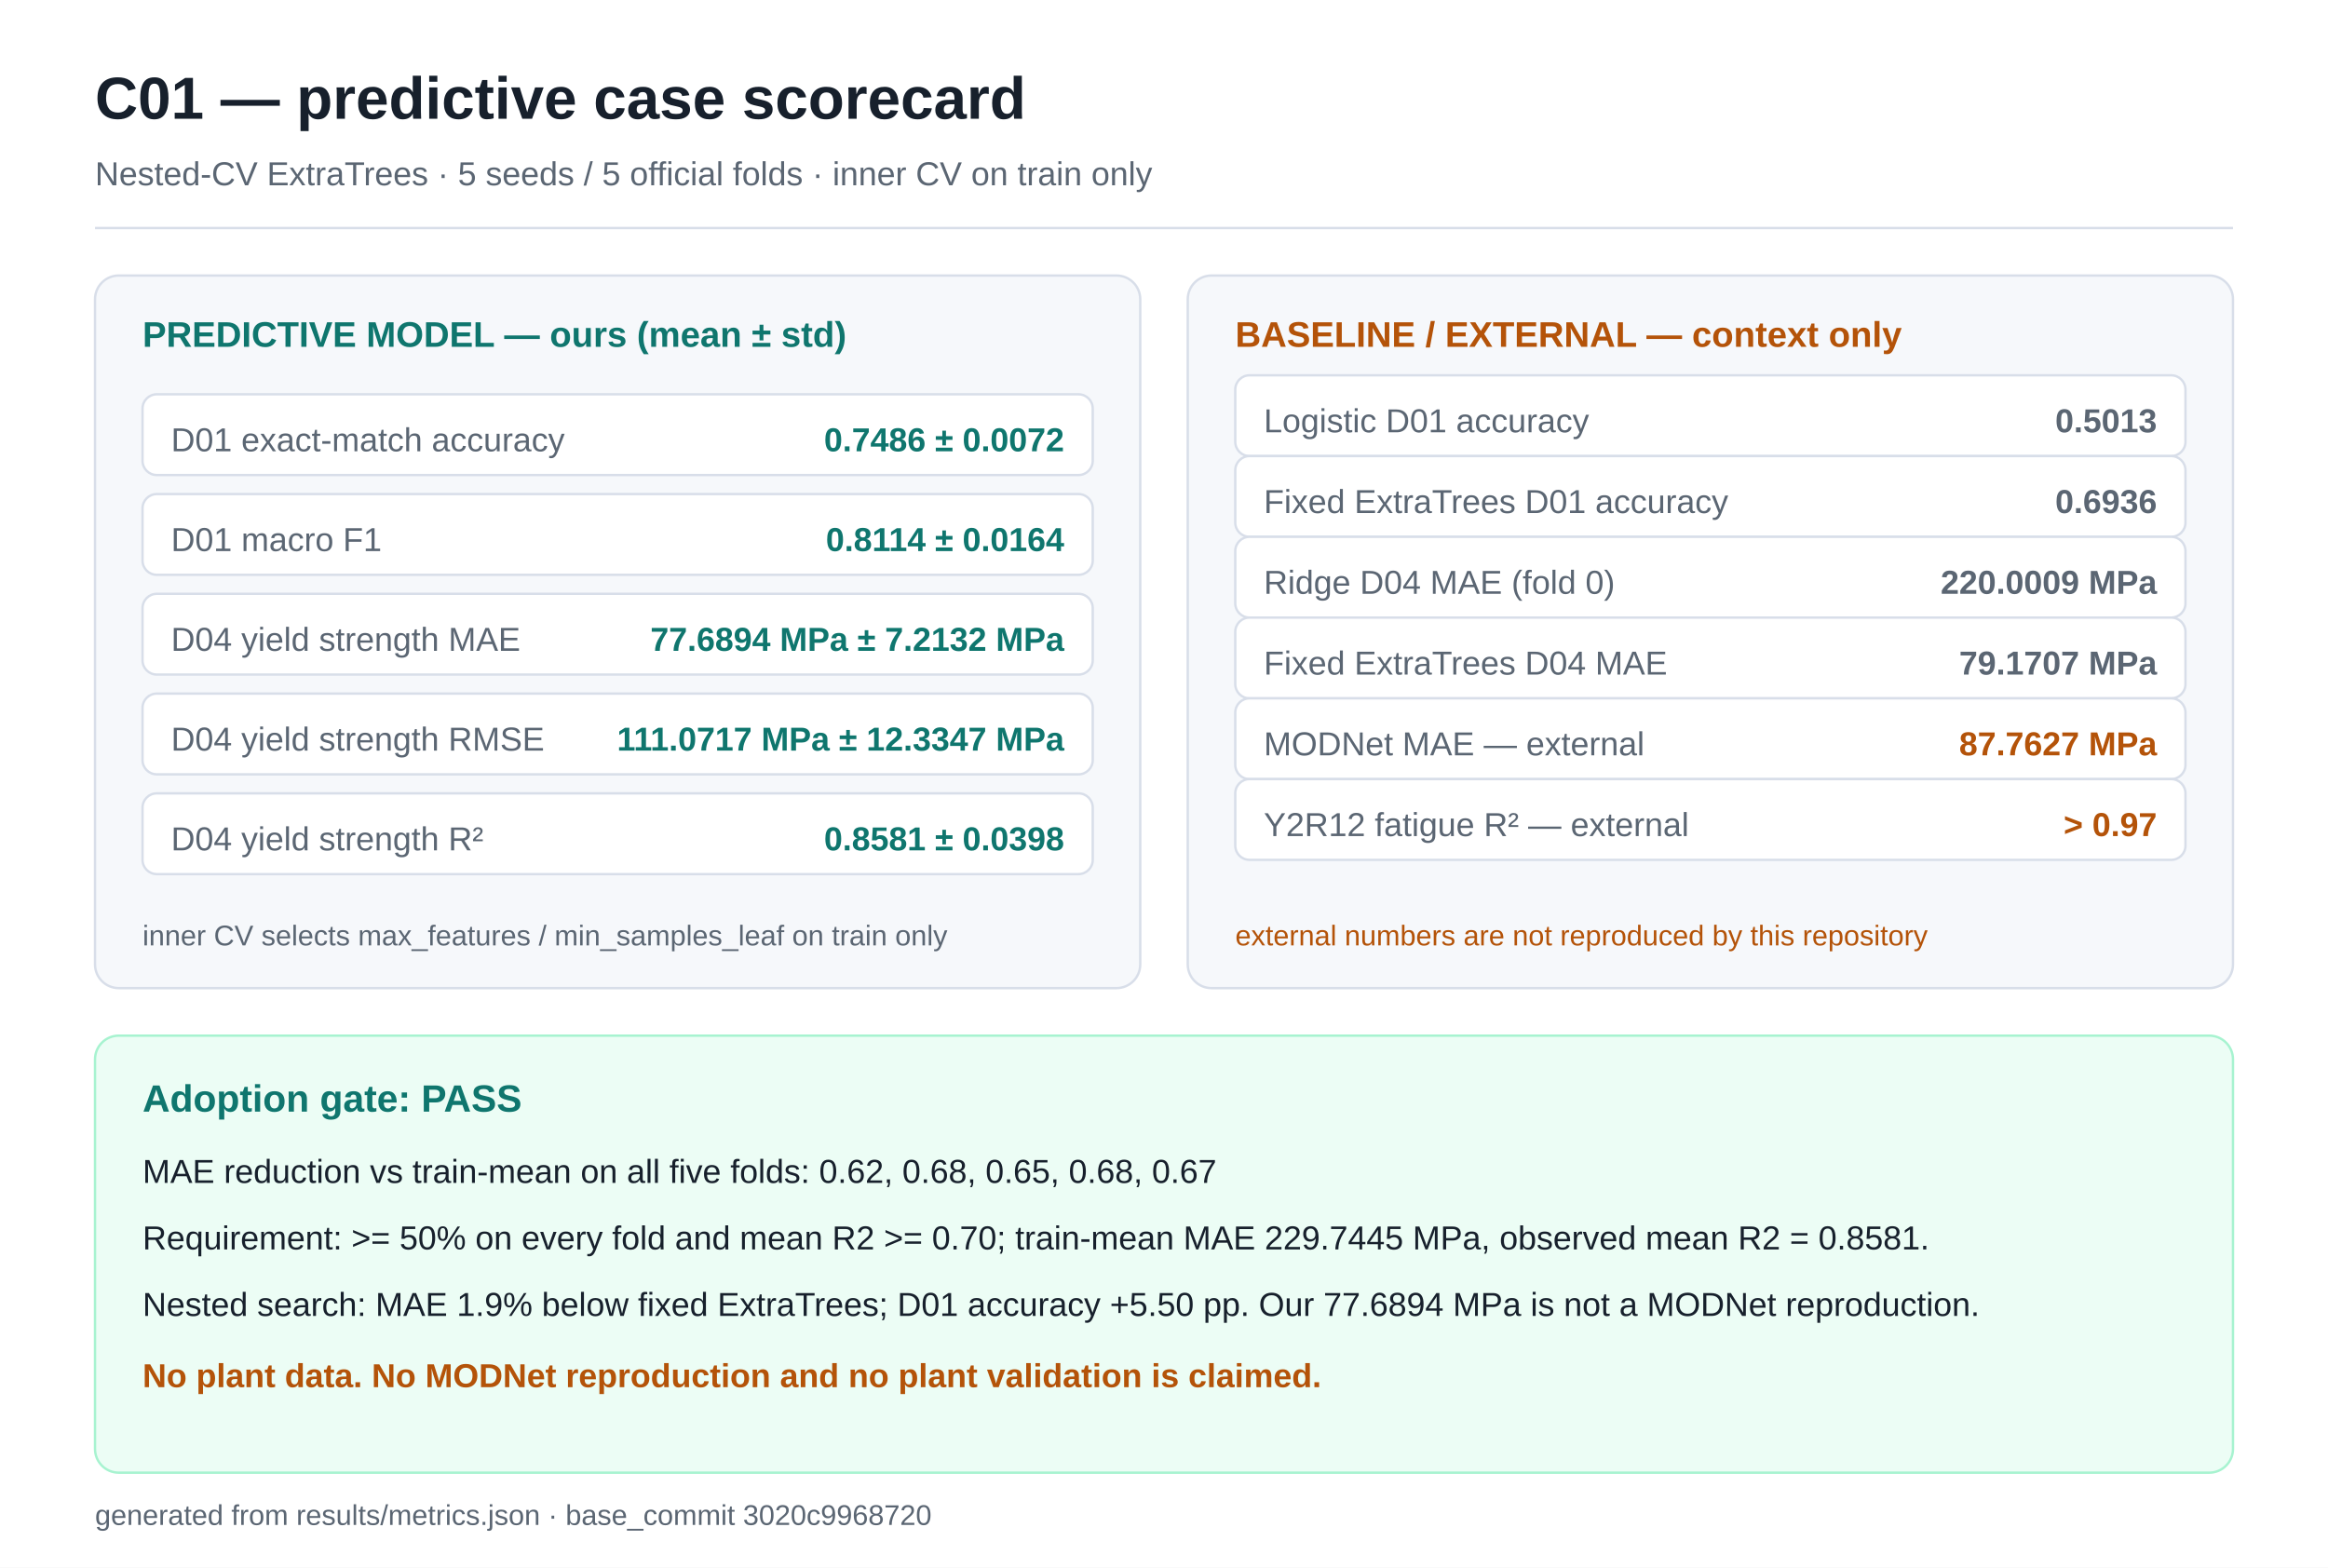
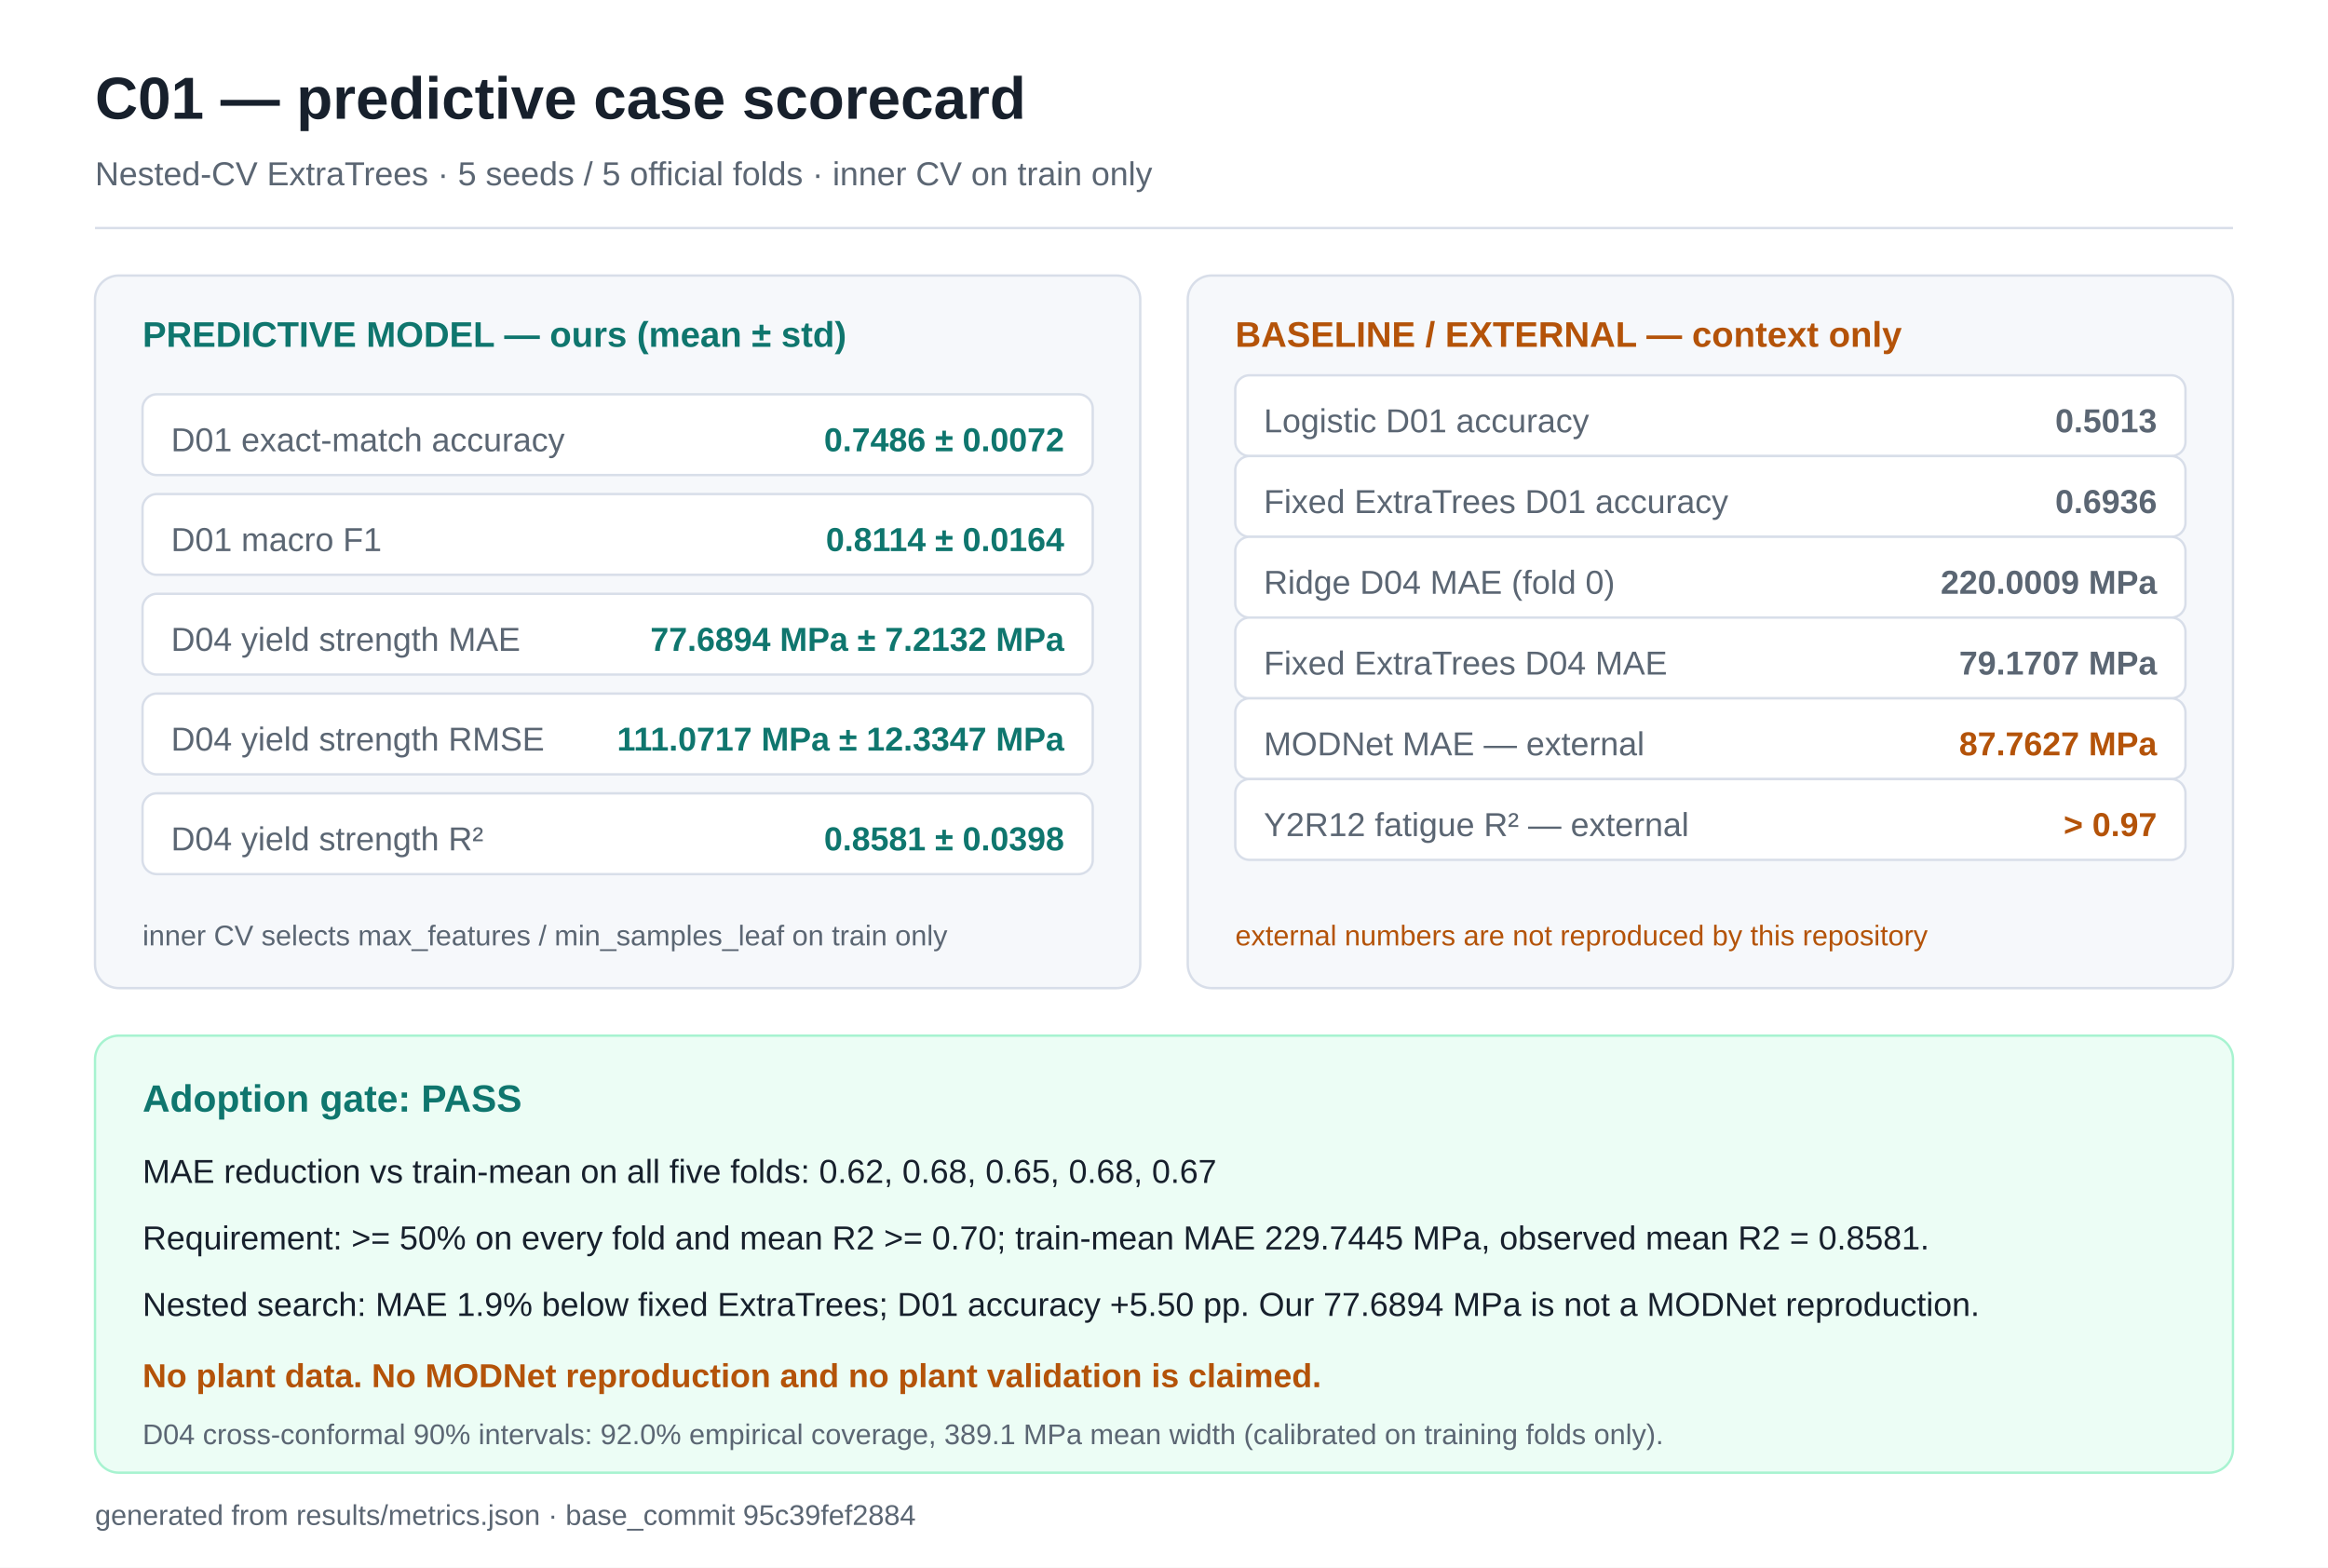
<svg xmlns="http://www.w3.org/2000/svg" width="980" height="660" viewBox="0 0 980 660" role="img" aria-label="C01 predictive case scorecard">
  <rect width="980" height="660" fill="#ffffff" />
  <text x="40" y="50" fill="#17202c" font-size="25" font-weight="bold" text-anchor="start" font-family="Segoe UI, Arial, sans-serif">C01 — predictive case scorecard</text>
  <text x="40" y="78" fill="#5b6673" font-size="14" font-weight="normal" text-anchor="start" font-family="Segoe UI, Arial, sans-serif">Nested-CV ExtraTrees · 5 seeds / 5 official folds · inner CV on train only</text>
  <line x1="40" y1="96" x2="940" y2="96" stroke="#d8dee9" stroke-width="1" />
  <rect x="40" y="116" width="440" height="300" rx="10" fill="#f6f8fb" stroke="#d8dee9" stroke-width="1" />
  <text x="60" y="146" fill="#0f766e" font-size="15" font-weight="bold" text-anchor="start" font-family="Segoe UI, Arial, sans-serif">PREDICTIVE MODEL — ours (mean ± std)</text>
  <rect x="60" y="166" width="400" height="34" rx="6" fill="#ffffff" stroke="#d8dee9" stroke-width="1" />
  <text x="72" y="190" fill="#5b6673" font-size="14" font-weight="normal" text-anchor="start" font-family="Segoe UI, Arial, sans-serif">D01 exact-match accuracy</text>
  <text x="448" y="190" fill="#0f766e" font-size="14" font-weight="bold" text-anchor="end" font-family="Segoe UI, Arial, sans-serif">0.7486 ± 0.0072</text>
  <rect x="60" y="208" width="400" height="34" rx="6" fill="#ffffff" stroke="#d8dee9" stroke-width="1" />
  <text x="72" y="232" fill="#5b6673" font-size="14" font-weight="normal" text-anchor="start" font-family="Segoe UI, Arial, sans-serif">D01 macro F1</text>
  <text x="448" y="232" fill="#0f766e" font-size="14" font-weight="bold" text-anchor="end" font-family="Segoe UI, Arial, sans-serif">0.8114 ± 0.0164</text>
  <rect x="60" y="250" width="400" height="34" rx="6" fill="#ffffff" stroke="#d8dee9" stroke-width="1" />
  <text x="72" y="274" fill="#5b6673" font-size="14" font-weight="normal" text-anchor="start" font-family="Segoe UI, Arial, sans-serif">D04 yield strength MAE</text>
  <text x="448" y="274" fill="#0f766e" font-size="14" font-weight="bold" text-anchor="end" font-family="Segoe UI, Arial, sans-serif">77.6894 MPa ± 7.2132 MPa</text>
  <rect x="60" y="292" width="400" height="34" rx="6" fill="#ffffff" stroke="#d8dee9" stroke-width="1" />
  <text x="72" y="316" fill="#5b6673" font-size="14" font-weight="normal" text-anchor="start" font-family="Segoe UI, Arial, sans-serif">D04 yield strength RMSE</text>
  <text x="448" y="316" fill="#0f766e" font-size="14" font-weight="bold" text-anchor="end" font-family="Segoe UI, Arial, sans-serif">111.0717 MPa ± 12.3347 MPa</text>
  <rect x="60" y="334" width="400" height="34" rx="6" fill="#ffffff" stroke="#d8dee9" stroke-width="1" />
  <text x="72" y="358" fill="#5b6673" font-size="14" font-weight="normal" text-anchor="start" font-family="Segoe UI, Arial, sans-serif">D04 yield strength R²</text>
  <text x="448" y="358" fill="#0f766e" font-size="14" font-weight="bold" text-anchor="end" font-family="Segoe UI, Arial, sans-serif">0.8581 ± 0.0398</text>
  <text x="60" y="398" fill="#5b6673" font-size="12" font-weight="normal" text-anchor="start" font-family="Segoe UI, Arial, sans-serif">inner CV selects max_features / min_samples_leaf on train only</text>
  <rect x="500" y="116" width="440" height="300" rx="10" fill="#f6f8fb" stroke="#d8dee9" stroke-width="1" />
  <text x="520" y="146" fill="#b45309" font-size="15" font-weight="bold" text-anchor="start" font-family="Segoe UI, Arial, sans-serif">BASELINE / EXTERNAL — context only</text>
  <rect x="520" y="158" width="400" height="34" rx="6" fill="#ffffff" stroke="#d8dee9" stroke-width="1" />
  <text x="532" y="182" fill="#5b6673" font-size="14" font-weight="normal" text-anchor="start" font-family="Segoe UI, Arial, sans-serif">Logistic D01 accuracy</text>
  <text x="908" y="182" fill="#5b6673" font-size="14" font-weight="bold" text-anchor="end" font-family="Segoe UI, Arial, sans-serif">0.5013</text>
  <rect x="520" y="192" width="400" height="34" rx="6" fill="#ffffff" stroke="#d8dee9" stroke-width="1" />
  <text x="532" y="216" fill="#5b6673" font-size="14" font-weight="normal" text-anchor="start" font-family="Segoe UI, Arial, sans-serif">Fixed ExtraTrees D01 accuracy</text>
  <text x="908" y="216" fill="#5b6673" font-size="14" font-weight="bold" text-anchor="end" font-family="Segoe UI, Arial, sans-serif">0.6936</text>
  <rect x="520" y="226" width="400" height="34" rx="6" fill="#ffffff" stroke="#d8dee9" stroke-width="1" />
  <text x="532" y="250" fill="#5b6673" font-size="14" font-weight="normal" text-anchor="start" font-family="Segoe UI, Arial, sans-serif">Ridge D04 MAE (fold 0)</text>
  <text x="908" y="250" fill="#5b6673" font-size="14" font-weight="bold" text-anchor="end" font-family="Segoe UI, Arial, sans-serif">220.0009 MPa</text>
  <rect x="520" y="260" width="400" height="34" rx="6" fill="#ffffff" stroke="#d8dee9" stroke-width="1" />
  <text x="532" y="284" fill="#5b6673" font-size="14" font-weight="normal" text-anchor="start" font-family="Segoe UI, Arial, sans-serif">Fixed ExtraTrees D04 MAE</text>
  <text x="908" y="284" fill="#5b6673" font-size="14" font-weight="bold" text-anchor="end" font-family="Segoe UI, Arial, sans-serif">79.1707 MPa</text>
  <rect x="520" y="294" width="400" height="34" rx="6" fill="#ffffff" stroke="#d8dee9" stroke-width="1" />
  <text x="532" y="318" fill="#5b6673" font-size="14" font-weight="normal" text-anchor="start" font-family="Segoe UI, Arial, sans-serif">MODNet MAE — external</text>
  <text x="908" y="318" fill="#b45309" font-size="14" font-weight="bold" text-anchor="end" font-family="Segoe UI, Arial, sans-serif">87.7627 MPa</text>
  <rect x="520" y="328" width="400" height="34" rx="6" fill="#ffffff" stroke="#d8dee9" stroke-width="1" />
  <text x="532" y="352" fill="#5b6673" font-size="14" font-weight="normal" text-anchor="start" font-family="Segoe UI, Arial, sans-serif">Y2R12 fatigue R² — external</text>
  <text x="908" y="352" fill="#b45309" font-size="14" font-weight="bold" text-anchor="end" font-family="Segoe UI, Arial, sans-serif">&gt; 0.97</text>
  <text x="520" y="398" fill="#b45309" font-size="12" font-weight="normal" text-anchor="start" font-family="Segoe UI, Arial, sans-serif">external numbers are not reproduced by this repository</text>
  <rect x="40" y="436" width="900" height="184" rx="10" fill="#ecfdf5" stroke="#a7f3d0" stroke-width="1" />
  <text x="60" y="468" fill="#0f766e" font-size="16" font-weight="bold" text-anchor="start" font-family="Segoe UI, Arial, sans-serif">Adoption gate: PASS</text>
  <text x="60" y="498" fill="#17202c" font-size="14" font-weight="normal" text-anchor="start" font-family="Segoe UI, Arial, sans-serif">MAE reduction vs train-mean on all five folds: 0.62, 0.68, 0.65, 0.68, 0.67</text>
  <text x="60" y="526" fill="#17202c" font-size="14" font-weight="normal" text-anchor="start" font-family="Segoe UI, Arial, sans-serif">Requirement: &gt;= 50% on every fold and mean R2 &gt;= 0.70; train-mean MAE 229.7445 MPa, observed mean R2 = 0.8581.</text>
  <text x="60" y="554" fill="#17202c" font-size="14" font-weight="normal" text-anchor="start" font-family="Segoe UI, Arial, sans-serif">Nested search: MAE 1.9% below fixed ExtraTrees; D01 accuracy +5.50 pp. Our 77.6894 MPa is not a MODNet reproduction.</text>
  <text x="60" y="584" fill="#b45309" font-size="14" font-weight="bold" text-anchor="start" font-family="Segoe UI, Arial, sans-serif">No plant data. No MODNet reproduction and no plant validation is claimed.</text>
-   <text x="40" y="642" fill="#5b6673" font-size="12" font-weight="normal" text-anchor="start" font-family="Segoe UI, Arial, sans-serif">generated from results/metrics.json · base_commit 3020c9968720</text>
+   <text x="60" y="608" fill="#5b6673" font-size="12" font-weight="normal" text-anchor="start" font-family="Segoe UI, Arial, sans-serif">D04 cross-conformal 90% intervals: 92.0% empirical coverage, 389.1 MPa mean width (calibrated on training folds only).</text>
+   <text x="40" y="642" fill="#5b6673" font-size="12" font-weight="normal" text-anchor="start" font-family="Segoe UI, Arial, sans-serif">generated from results/metrics.json · base_commit 95c39fef2884</text>
</svg>
